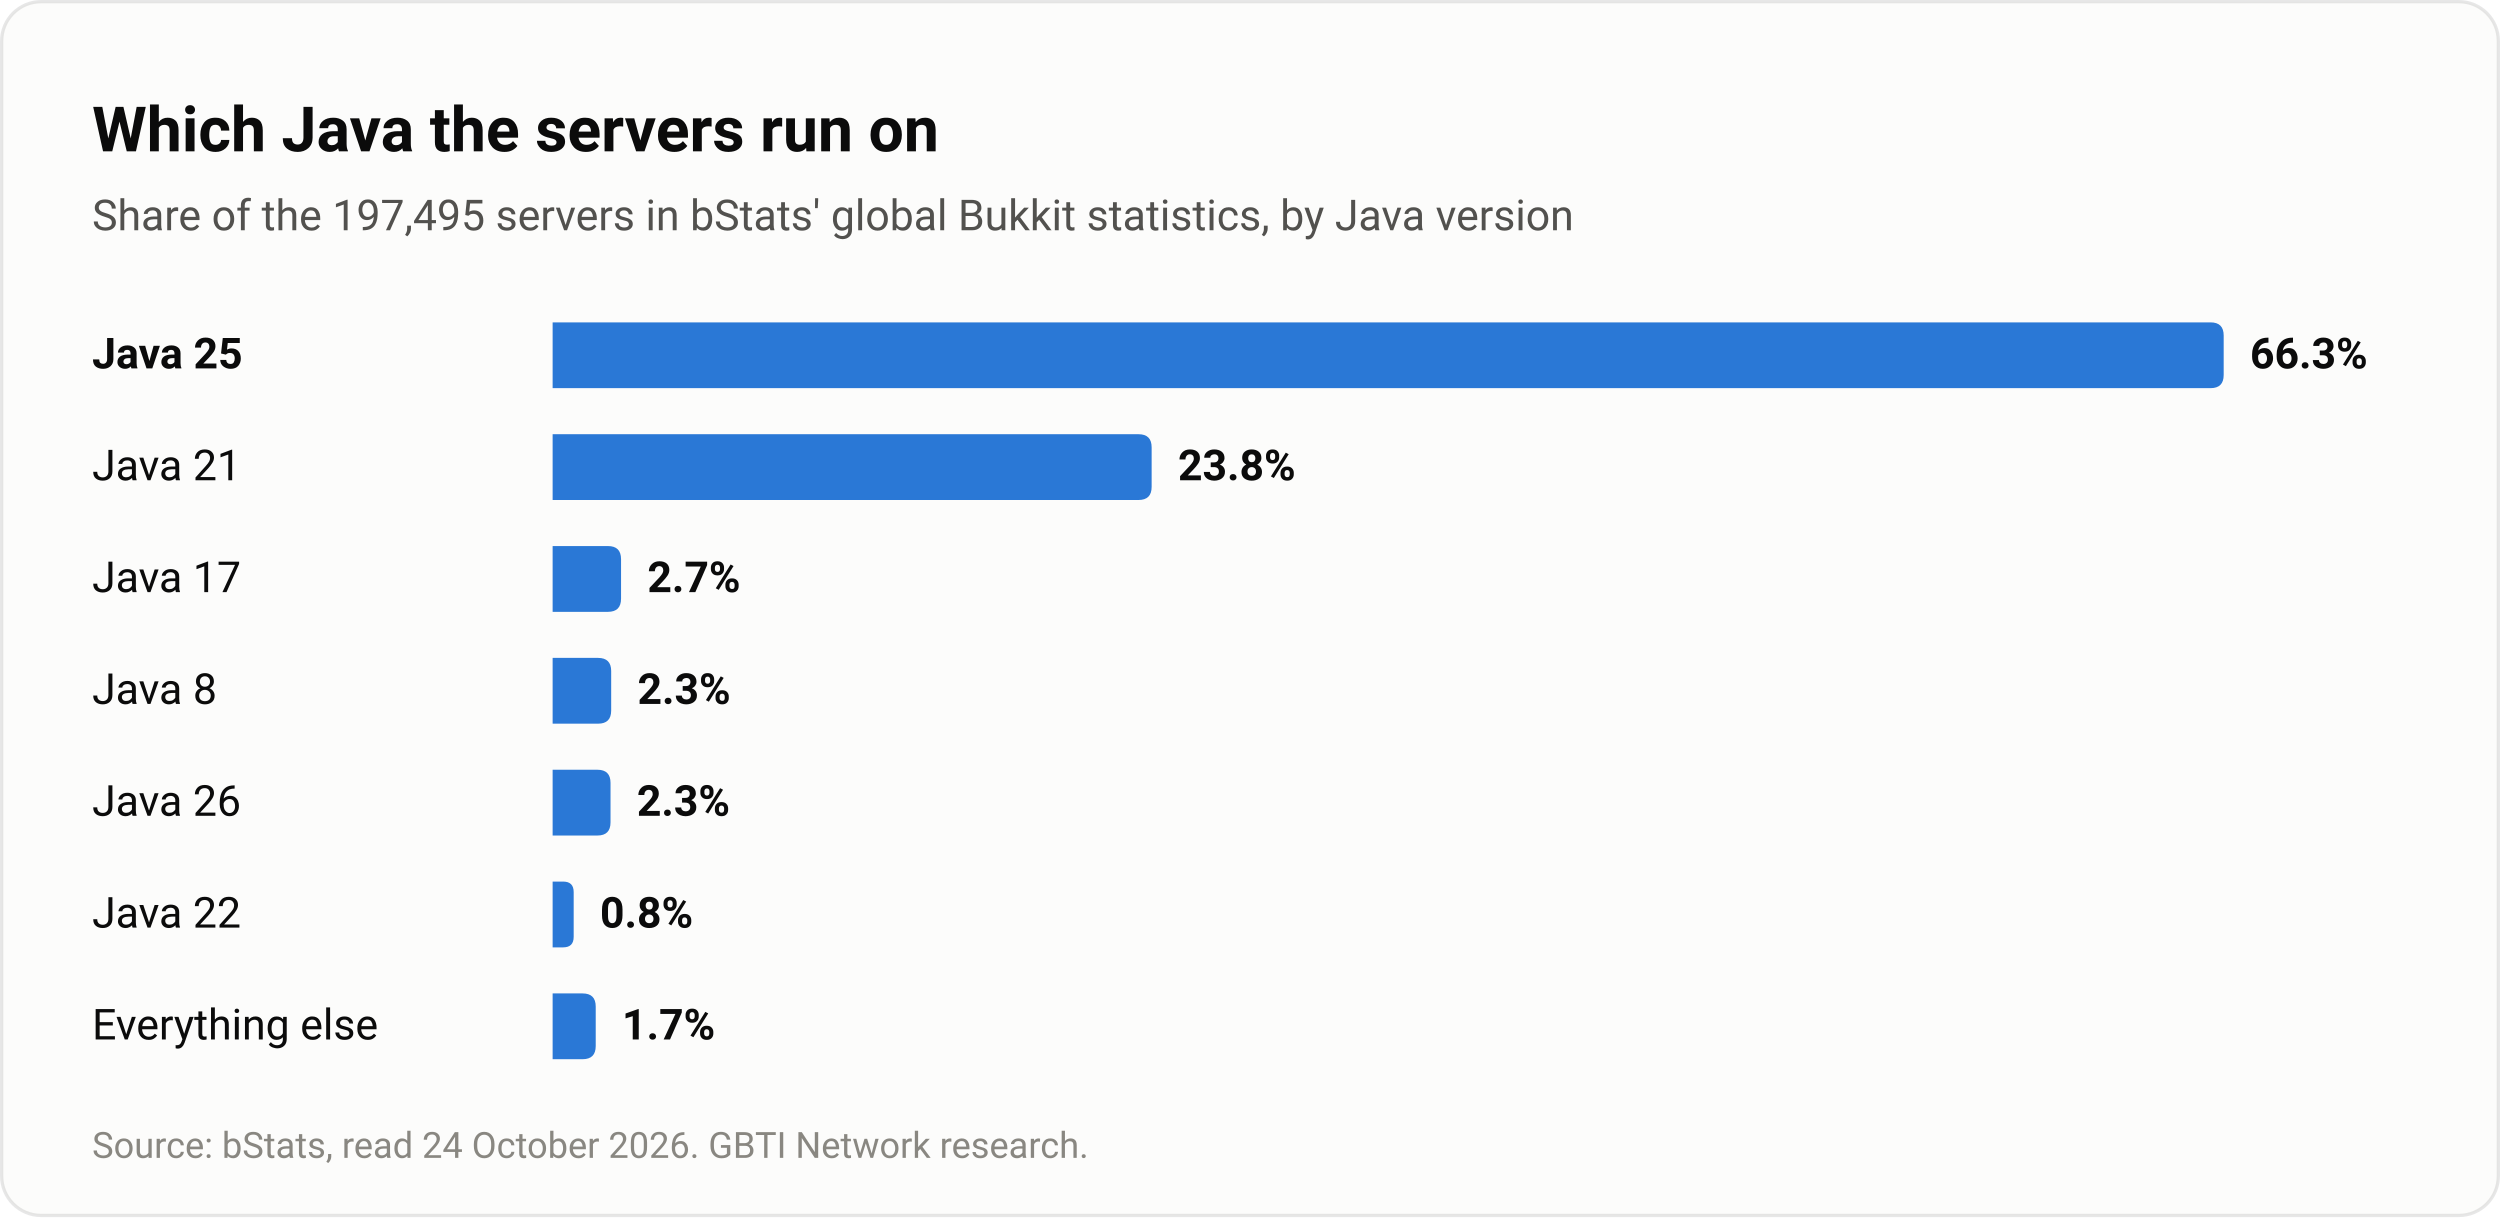
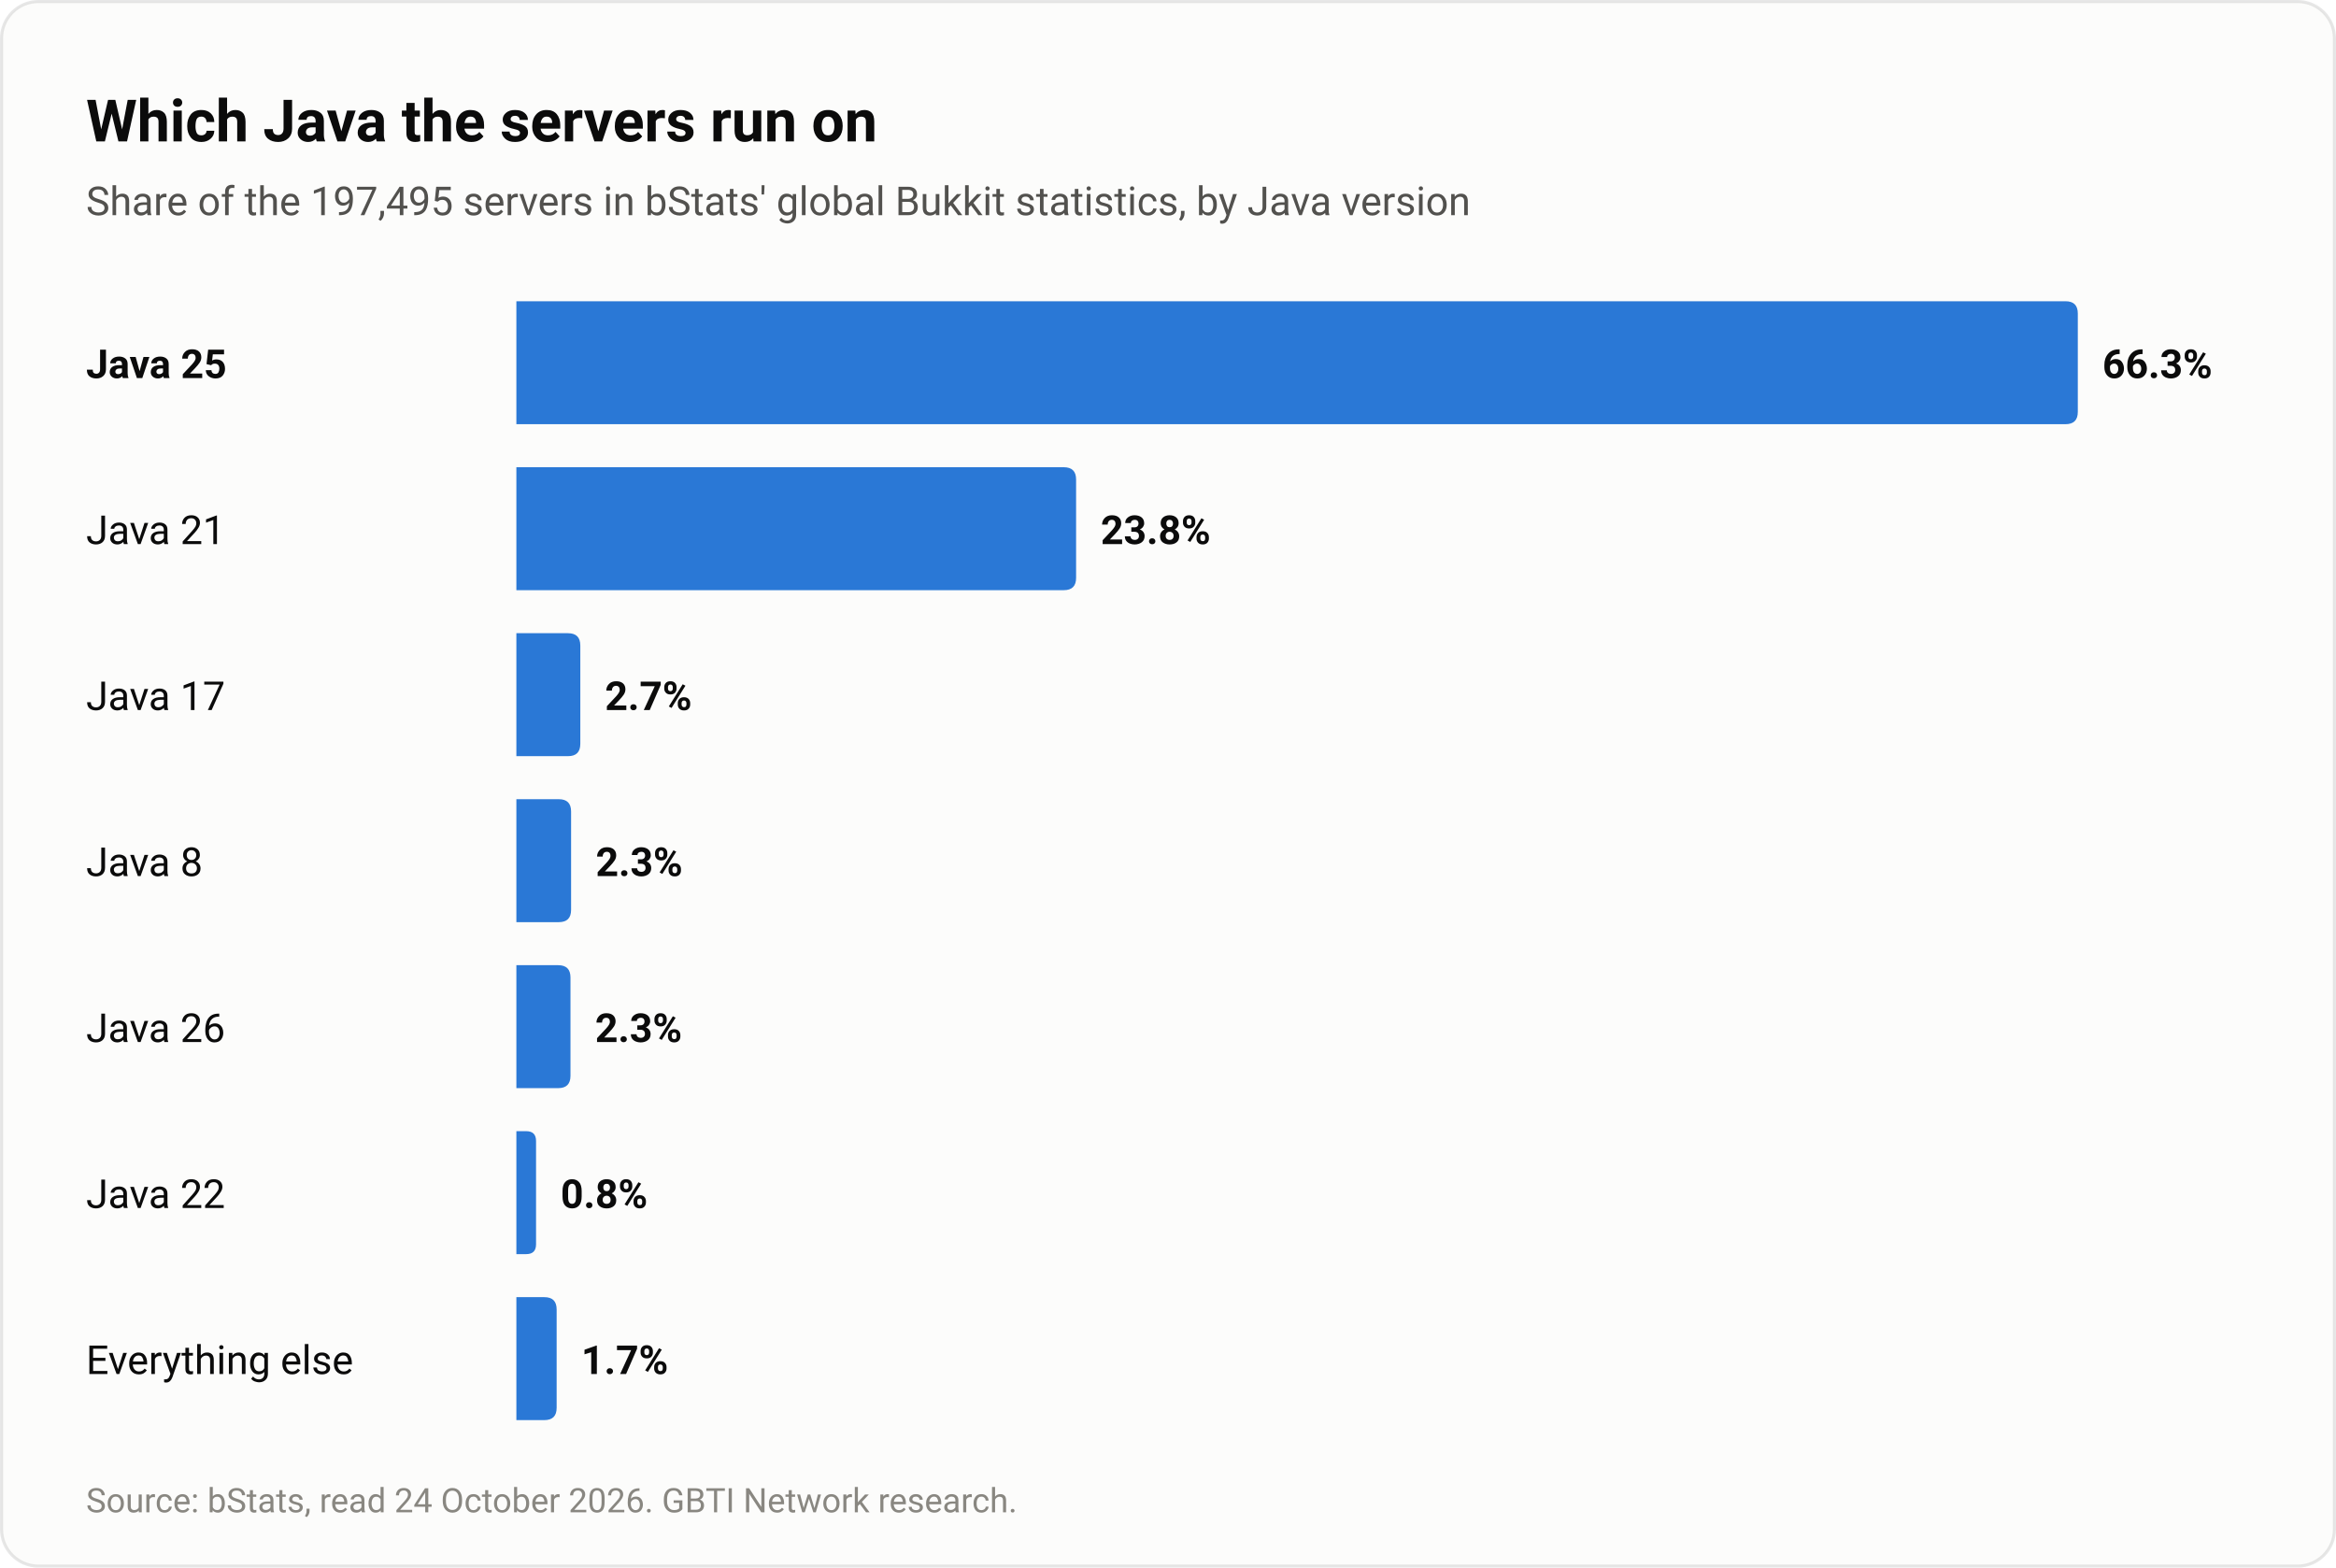
- <svg xmlns="http://www.w3.org/2000/svg" width="760" height="370" viewBox="0 0 760 370" role="img" aria-label="Java runtime of the 197,495 Paper-family servers reporting to bStats, read 24 October 2026: Java 25 66.3%; Java 21 23.8%; Java 17 2.7%; Java 8 2.3%; Java 26 2.3%; Java 22 0.8%; Everything else 1.7%." font-family="system-ui, -apple-system, 'Segoe UI', Roboto, Helvetica, Arial, sans-serif">
-   <rect x="0.5" y="0.5" width="759" height="369" rx="12" fill="#fcfcfb" stroke="rgba(11,11,11,0.10)" />
+ <svg xmlns="http://www.w3.org/2000/svg" width="760" height="510" viewBox="0 0 760 510" role="img" aria-label="Java runtime of the 197,495 Paper-family servers reporting to bStats, read 24 October 2026: Java 25 66.3%; Java 21 23.8%; Java 17 2.7%; Java 8 2.3%; Java 26 2.3%; Java 22 0.8%; Everything else 1.7%." font-family="system-ui, -apple-system, 'Segoe UI', Roboto, Helvetica, Arial, sans-serif">
+   <rect x="0.5" y="0.5" width="759" height="509" rx="12" fill="#fcfcfb" stroke="rgba(11,11,11,0.10)" />
  <text x="28.0" y="46.0" font-size="19" font-weight="650" fill="#0b0b0b" text-anchor="start">Which Java the servers run on</text>
  <text x="28.0" y="70.0" font-size="13" font-weight="400" fill="#52514e" text-anchor="start">Share of the 197,495 servers in bStats' global Bukkit statistics, by Java version</text>
-   <text x="28.0" y="112.0" font-size="13" font-weight="600" fill="#0b0b0b" text-anchor="start">Java 25</text>
-   <path d="M168.0,98.0 H672.0 Q676.0,98.0 676.0,102.0 V114.0 Q676.0,118.0 672.0,118.0 H168.0 Z" fill="#2a78d6" />
-   <text x="684.0" y="112.0" font-size="13" font-weight="600" fill="#0b0b0b" text-anchor="start">66.3%</text>
-   <text x="28.0" y="146.0" font-size="13" font-weight="400" fill="#0b0b0b" text-anchor="start">Java 21</text>
-   <path d="M168.0,132.0 H346.1 Q350.1,132.0 350.1,136.0 V148.0 Q350.1,152.0 346.1,152.0 H168.0 Z" fill="#2a78d6" />
-   <text x="358.1" y="146.0" font-size="13" font-weight="600" fill="#0b0b0b" text-anchor="start">23.8%</text>
-   <text x="28.0" y="180.0" font-size="13" font-weight="400" fill="#0b0b0b" text-anchor="start">Java 17</text>
-   <path d="M168.0,166.0 H184.8 Q188.8,166.0 188.8,170.0 V182.0 Q188.8,186.0 184.8,186.0 H168.0 Z" fill="#2a78d6" />
-   <text x="196.8" y="180.0" font-size="13" font-weight="600" fill="#0b0b0b" text-anchor="start">2.7%</text>
-   <text x="28.0" y="214.0" font-size="13" font-weight="400" fill="#0b0b0b" text-anchor="start">Java 8</text>
-   <path d="M168.0,200.0 H181.8 Q185.8,200.0 185.8,204.0 V216.0 Q185.8,220.0 181.8,220.0 H168.0 Z" fill="#2a78d6" />
-   <text x="193.8" y="214.0" font-size="13" font-weight="600" fill="#0b0b0b" text-anchor="start">2.3%</text>
-   <text x="28.0" y="248.0" font-size="13" font-weight="400" fill="#0b0b0b" text-anchor="start">Java 26</text>
-   <path d="M168.0,234.0 H181.6 Q185.6,234.0 185.6,238.0 V250.0 Q185.6,254.0 181.6,254.0 H168.0 Z" fill="#2a78d6" />
-   <text x="193.6" y="248.0" font-size="13" font-weight="600" fill="#0b0b0b" text-anchor="start">2.3%</text>
-   <text x="28.0" y="282.0" font-size="13" font-weight="400" fill="#0b0b0b" text-anchor="start">Java 22</text>
-   <path d="M168.0,268.0 H171.2 Q174.4,268.0 174.4,271.2 V284.8 Q174.4,288.0 171.2,288.0 H168.0 Z" fill="#2a78d6" />
-   <text x="182.4" y="282.0" font-size="13" font-weight="600" fill="#0b0b0b" text-anchor="start">0.8%</text>
-   <text x="28.0" y="316.0" font-size="13" font-weight="400" fill="#0b0b0b" text-anchor="start">Everything else</text>
-   <path d="M168.0,302.0 H177.1 Q181.1,302.0 181.1,306.0 V318.0 Q181.1,322.0 177.1,322.0 H168.0 Z" fill="#2a78d6" />
-   <text x="189.1" y="316.0" font-size="13" font-weight="600" fill="#0b0b0b" text-anchor="start">1.7%</text>
-   <text x="28.0" y="352.0" font-size="11" font-weight="400" fill="#898781" text-anchor="start">Source: bStats, read 24 October 2026. GBTI Network research.</text>
+   <text x="28.0" y="123.0" font-size="13" font-weight="600" fill="#0b0b0b" text-anchor="start">Java 25</text>
+   <path d="M168.0,98.0 H672.0 Q676.0,98.0 676.0,102.0 V134.0 Q676.0,138.0 672.0,138.0 H168.0 Z" fill="#2a78d6" />
+   <text x="684.0" y="123.0" font-size="13" font-weight="600" fill="#0b0b0b" text-anchor="start">66.3%</text>
+   <text x="28.0" y="177.0" font-size="13" font-weight="400" fill="#0b0b0b" text-anchor="start">Java 21</text>
+   <path d="M168.0,152.0 H346.1 Q350.1,152.0 350.1,156.0 V188.0 Q350.1,192.0 346.1,192.0 H168.0 Z" fill="#2a78d6" />
+   <text x="358.1" y="177.0" font-size="13" font-weight="600" fill="#0b0b0b" text-anchor="start">23.8%</text>
+   <text x="28.0" y="231.0" font-size="13" font-weight="400" fill="#0b0b0b" text-anchor="start">Java 17</text>
+   <path d="M168.0,206.0 H184.8 Q188.8,206.0 188.8,210.0 V242.0 Q188.8,246.0 184.8,246.0 H168.0 Z" fill="#2a78d6" />
+   <text x="196.8" y="231.0" font-size="13" font-weight="600" fill="#0b0b0b" text-anchor="start">2.7%</text>
+   <text x="28.0" y="285.0" font-size="13" font-weight="400" fill="#0b0b0b" text-anchor="start">Java 8</text>
+   <path d="M168.0,260.0 H181.8 Q185.8,260.0 185.8,264.0 V296.0 Q185.8,300.0 181.8,300.0 H168.0 Z" fill="#2a78d6" />
+   <text x="193.8" y="285.0" font-size="13" font-weight="600" fill="#0b0b0b" text-anchor="start">2.3%</text>
+   <text x="28.0" y="339.0" font-size="13" font-weight="400" fill="#0b0b0b" text-anchor="start">Java 26</text>
+   <path d="M168.0,314.0 H181.6 Q185.6,314.0 185.6,318.0 V350.0 Q185.6,354.0 181.6,354.0 H168.0 Z" fill="#2a78d6" />
+   <text x="193.6" y="339.0" font-size="13" font-weight="600" fill="#0b0b0b" text-anchor="start">2.3%</text>
+   <text x="28.0" y="393.0" font-size="13" font-weight="400" fill="#0b0b0b" text-anchor="start">Java 22</text>
+   <path d="M168.0,368.0 H171.2 Q174.4,368.0 174.4,371.2 V404.8 Q174.4,408.0 171.2,408.0 H168.0 Z" fill="#2a78d6" />
+   <text x="182.4" y="393.0" font-size="13" font-weight="600" fill="#0b0b0b" text-anchor="start">0.8%</text>
+   <text x="28.0" y="447.0" font-size="13" font-weight="400" fill="#0b0b0b" text-anchor="start">Everything else</text>
+   <path d="M168.0,422.0 H177.1 Q181.1,422.0 181.1,426.0 V458.0 Q181.1,462.0 177.1,462.0 H168.0 Z" fill="#2a78d6" />
+   <text x="189.1" y="447.0" font-size="13" font-weight="600" fill="#0b0b0b" text-anchor="start">1.7%</text>
+   <text x="28.0" y="492.0" font-size="11" font-weight="400" fill="#898781" text-anchor="start">Source: bStats, read 24 October 2026. GBTI Network research.</text>
</svg>
